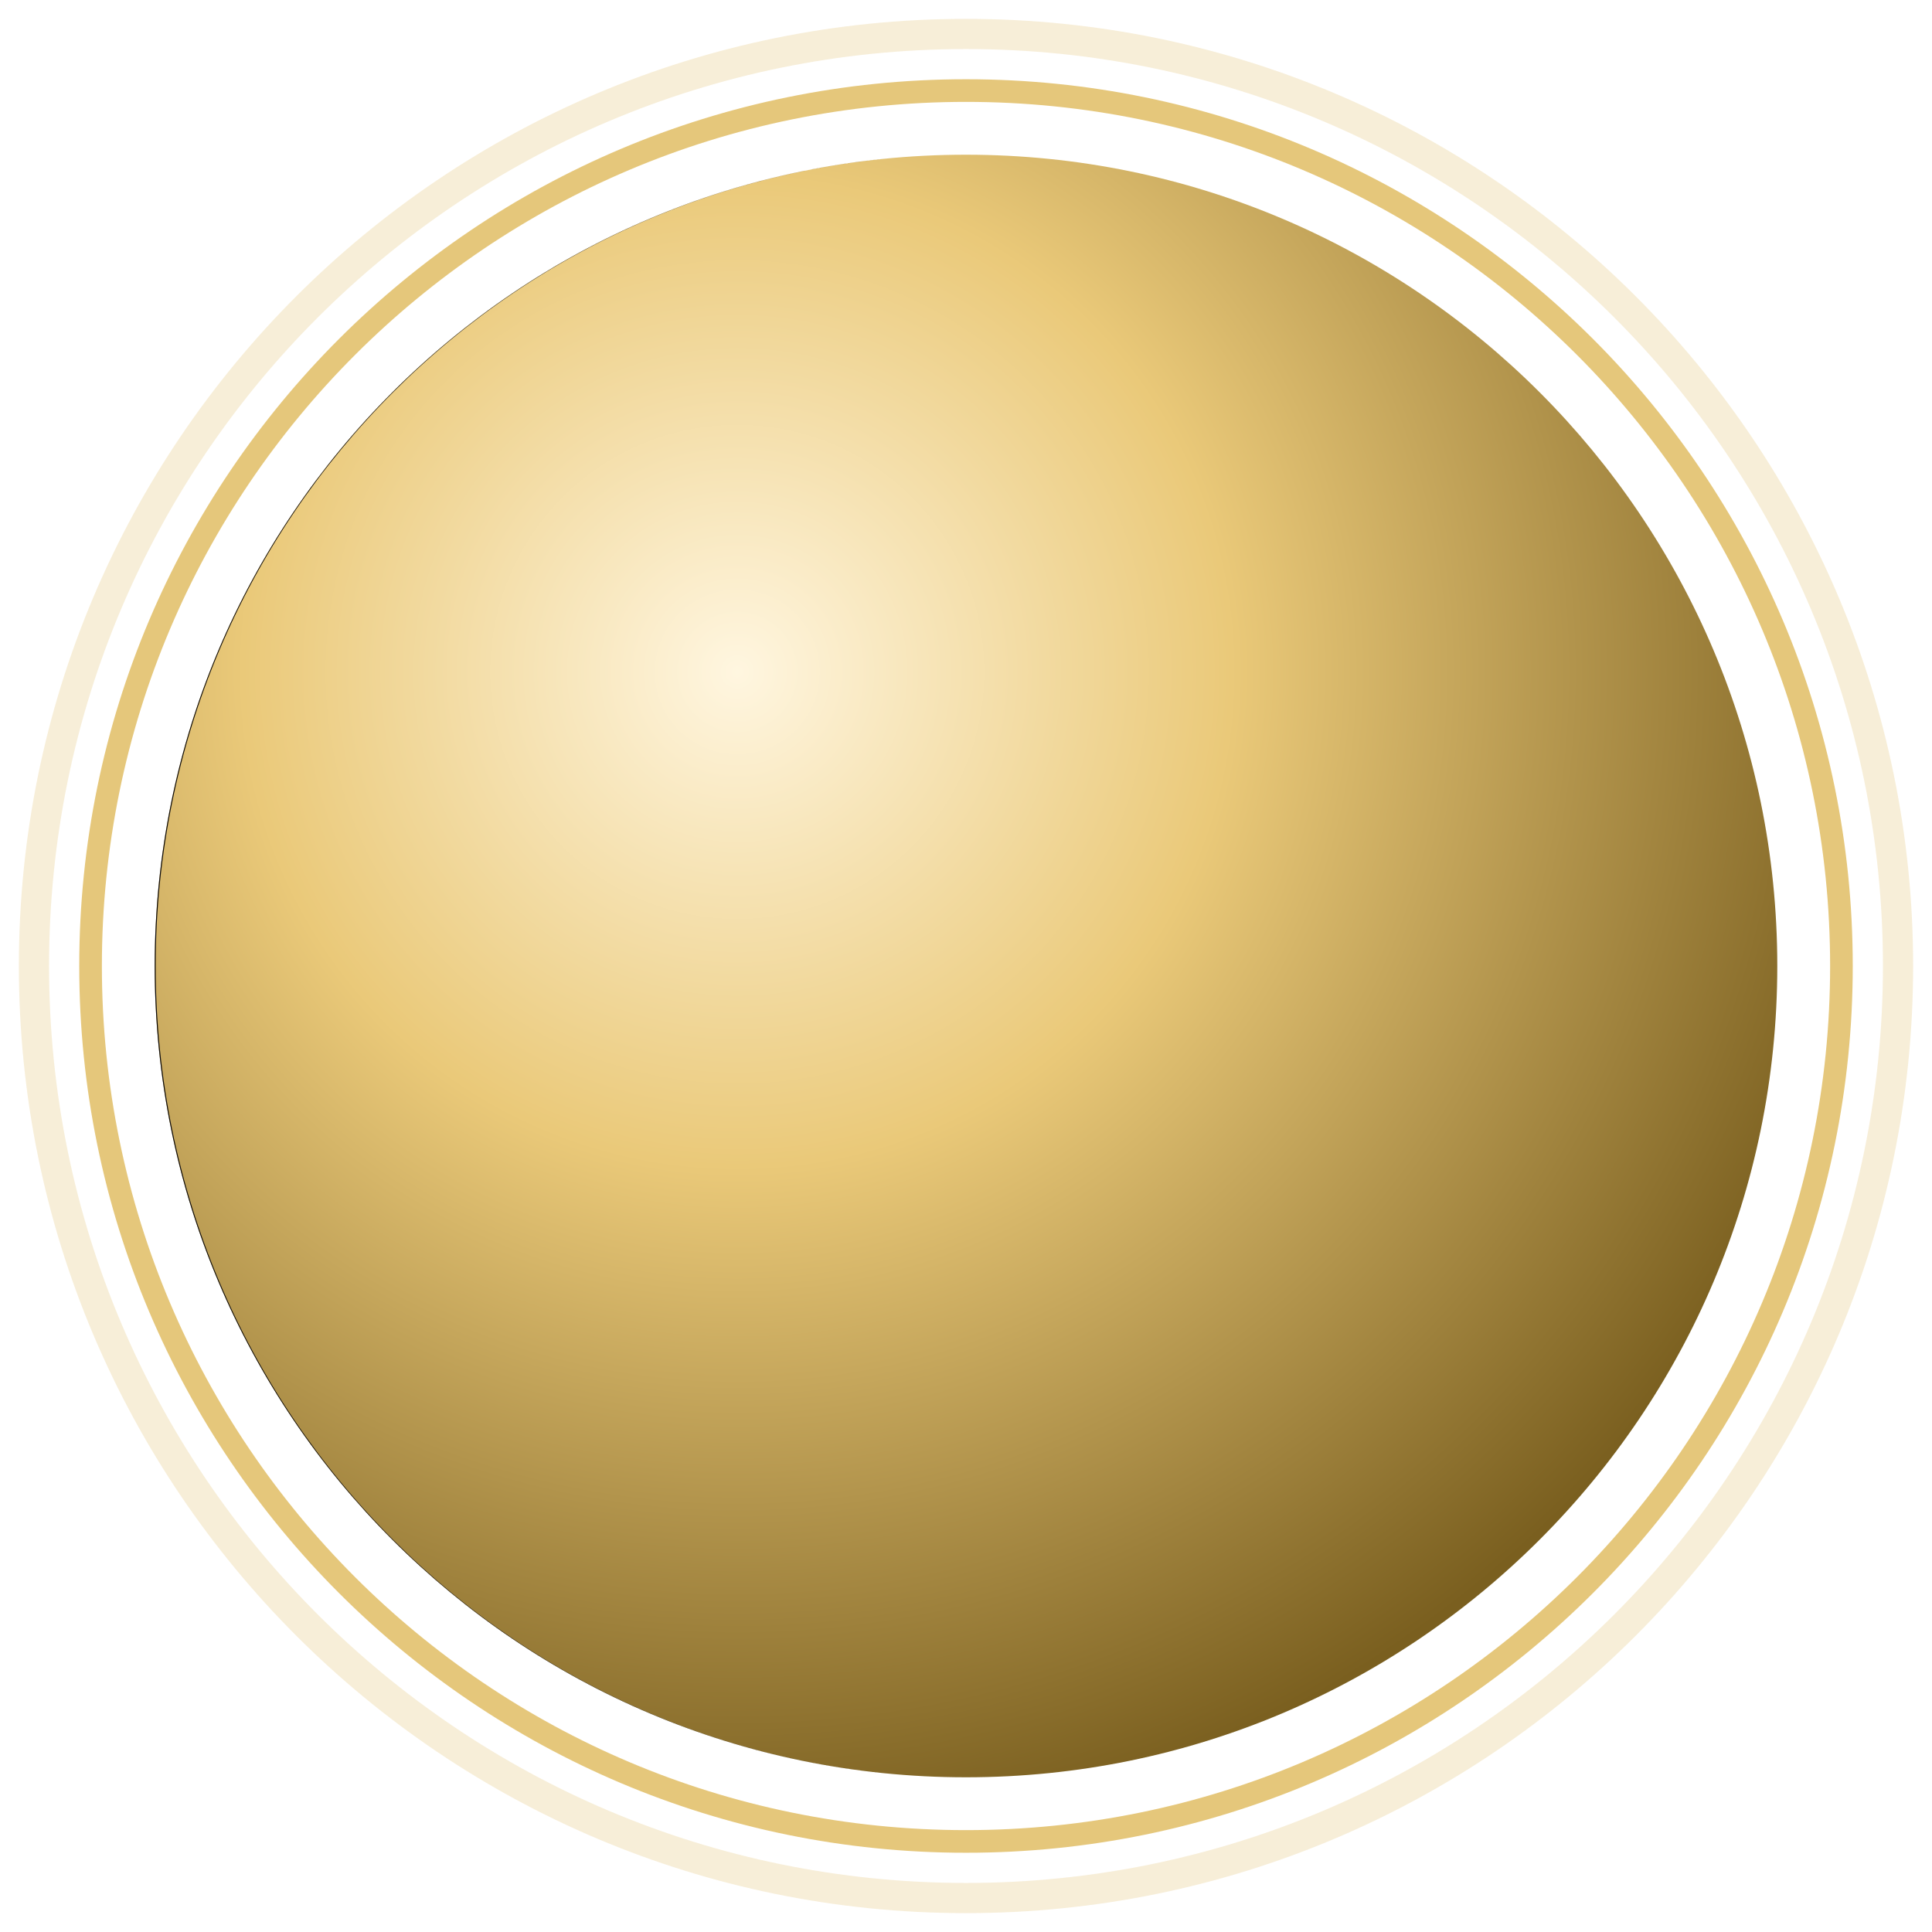
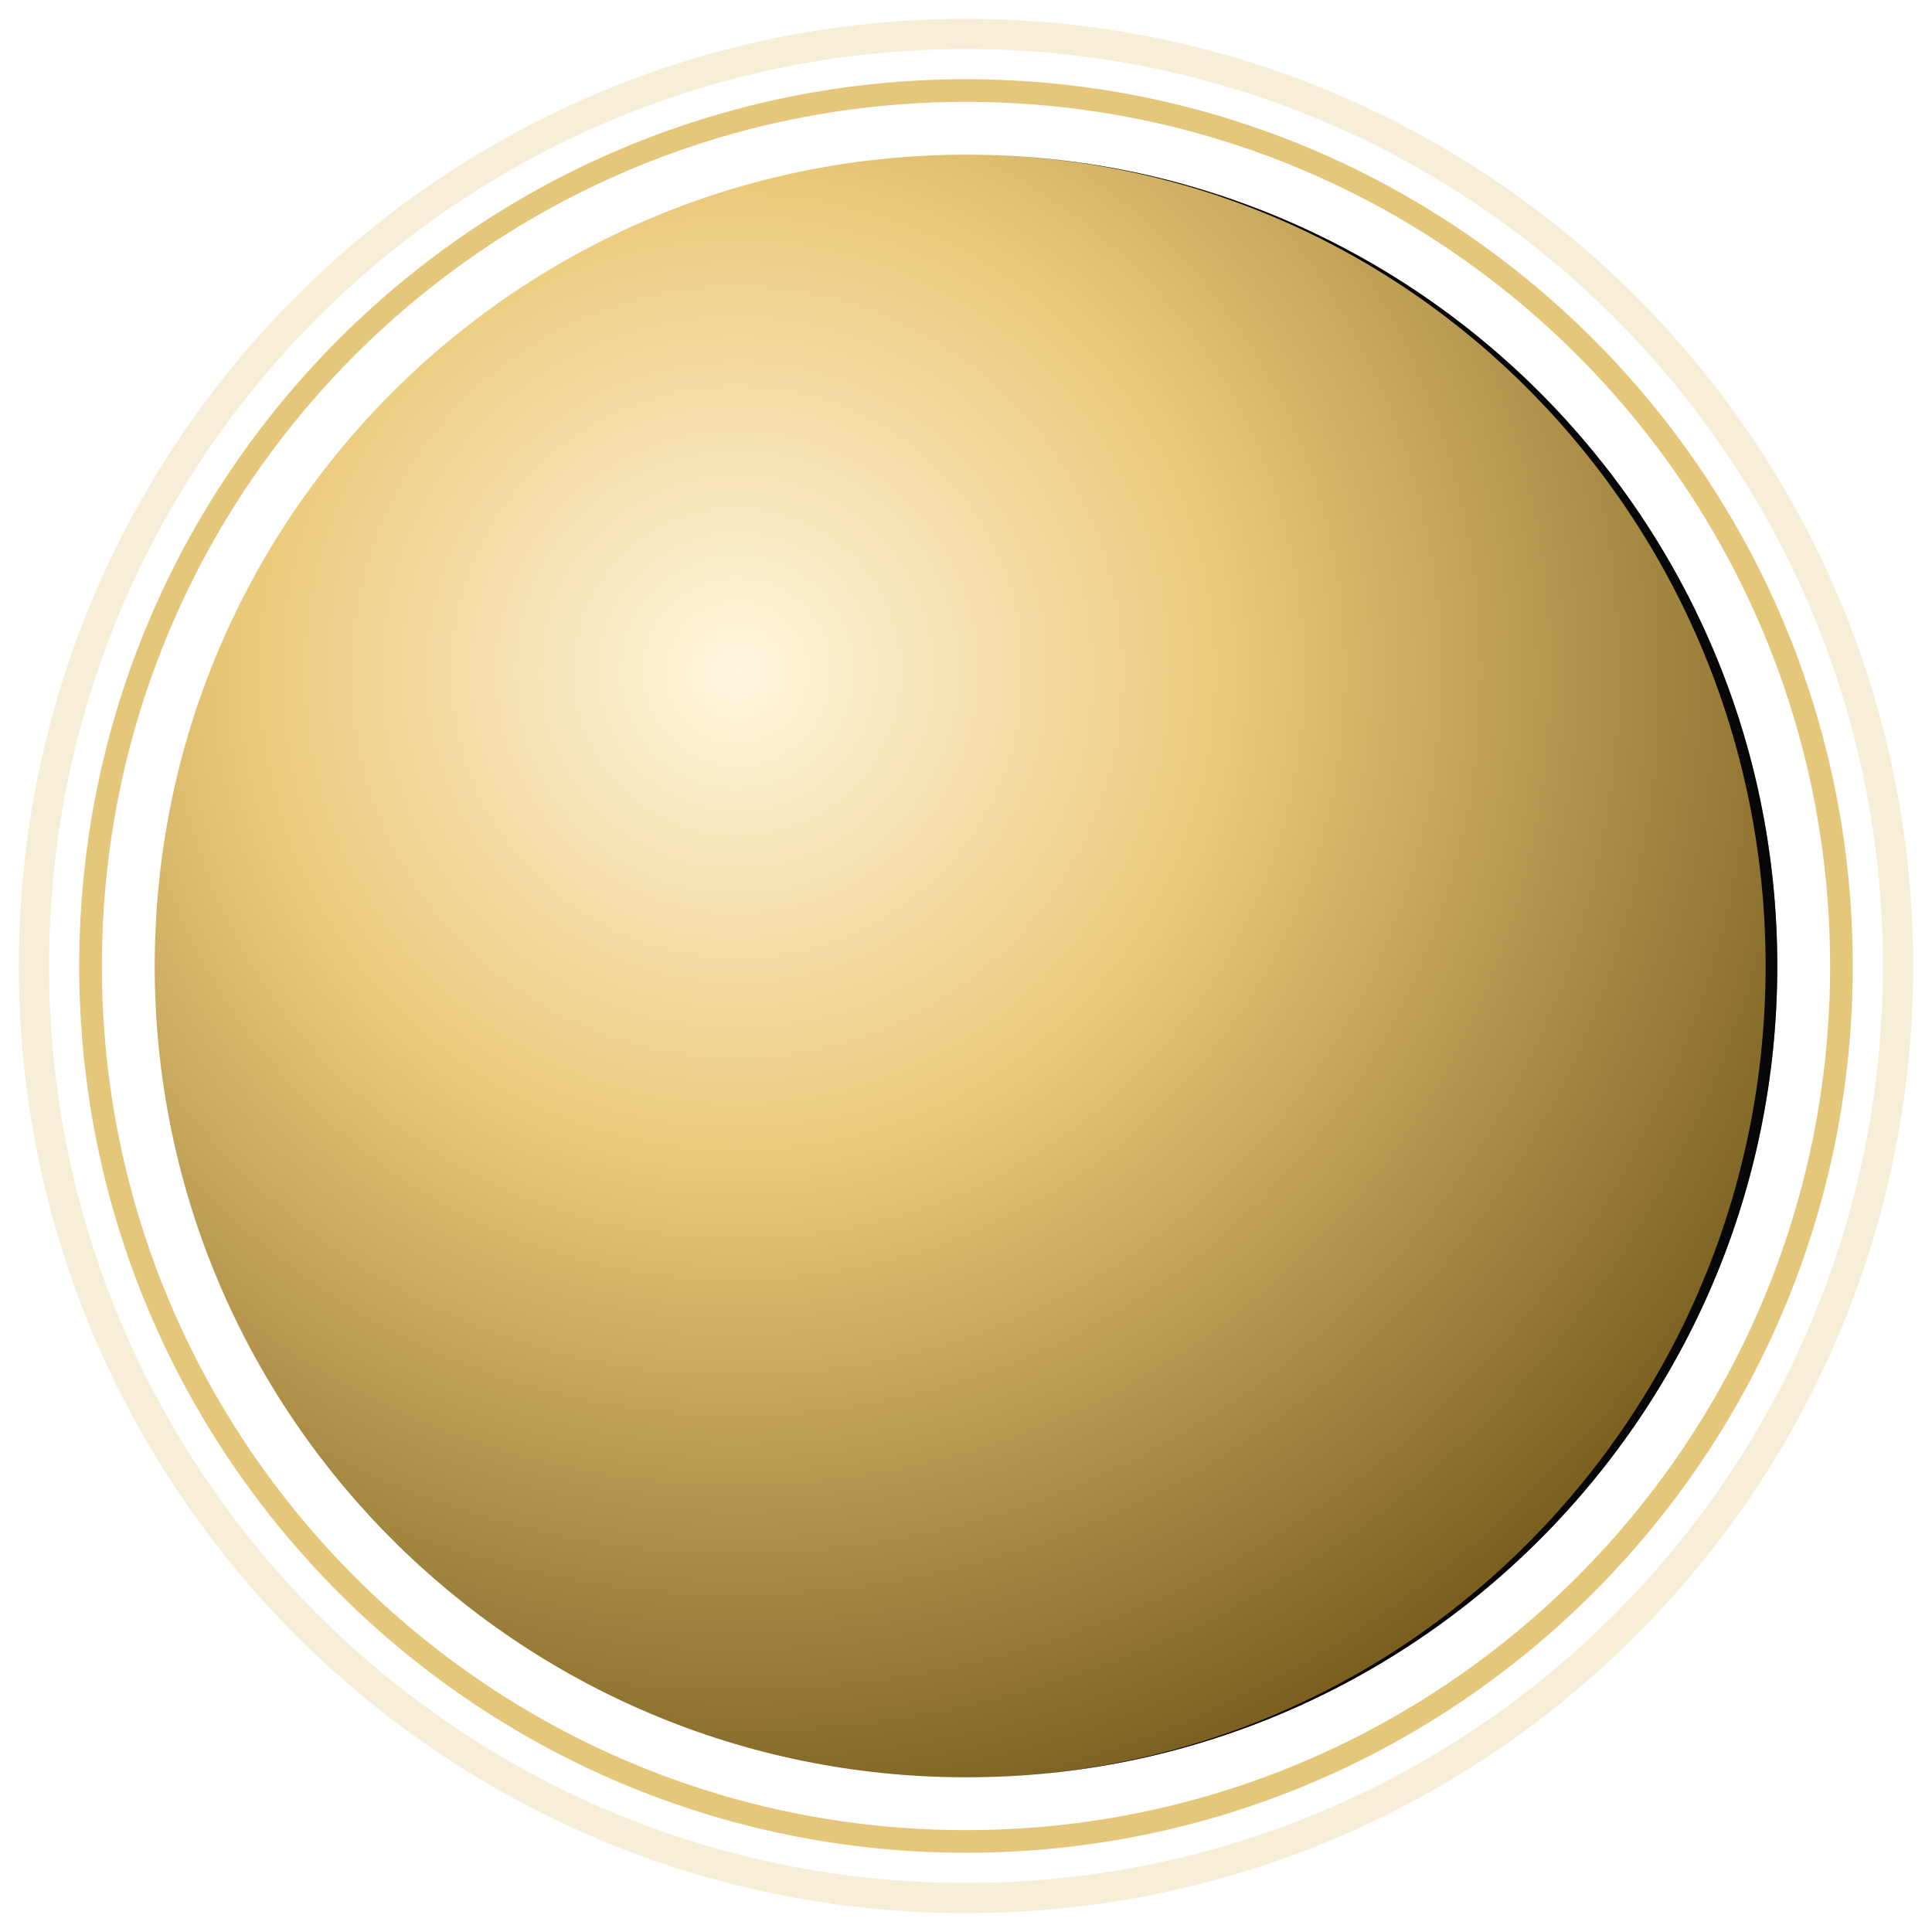
<svg xmlns="http://www.w3.org/2000/svg" viewBox="0 0 512 512" width="512" height="512">
  <defs>
    <radialGradient id="moonGold" cx="36%" cy="32%" r="72%">
      <stop offset="0%" stop-color="#FFF6E0" />
      <stop offset="42%" stop-color="#EAC979" />
      <stop offset="100%" stop-color="#7A5F1F" />
    </radialGradient>
  </defs>
  <circle cx="256" cy="256" r="215" fill="url(#moonGold)" />
-   <path d="M 256 41 A 215 215 0 0 0 256 471 A 214.745 215 0 0 1 256 41 Z" fill="#070608" fill-opacity="1.0" />
+   <path d="M 256 41 A 215 215 0 0 1 256 471 A 211.905 215 0 0 0 256 41 Z" fill="#070608" fill-opacity="1.0" />
  <circle cx="256" cy="256" r="247" fill="none" stroke="#E5C77B" stroke-opacity="0.3" stroke-width="8.0" />
  <circle cx="256" cy="256" r="232" fill="none" stroke="#E5C77B" stroke-opacity="1.0" stroke-width="6.0" />
</svg>
